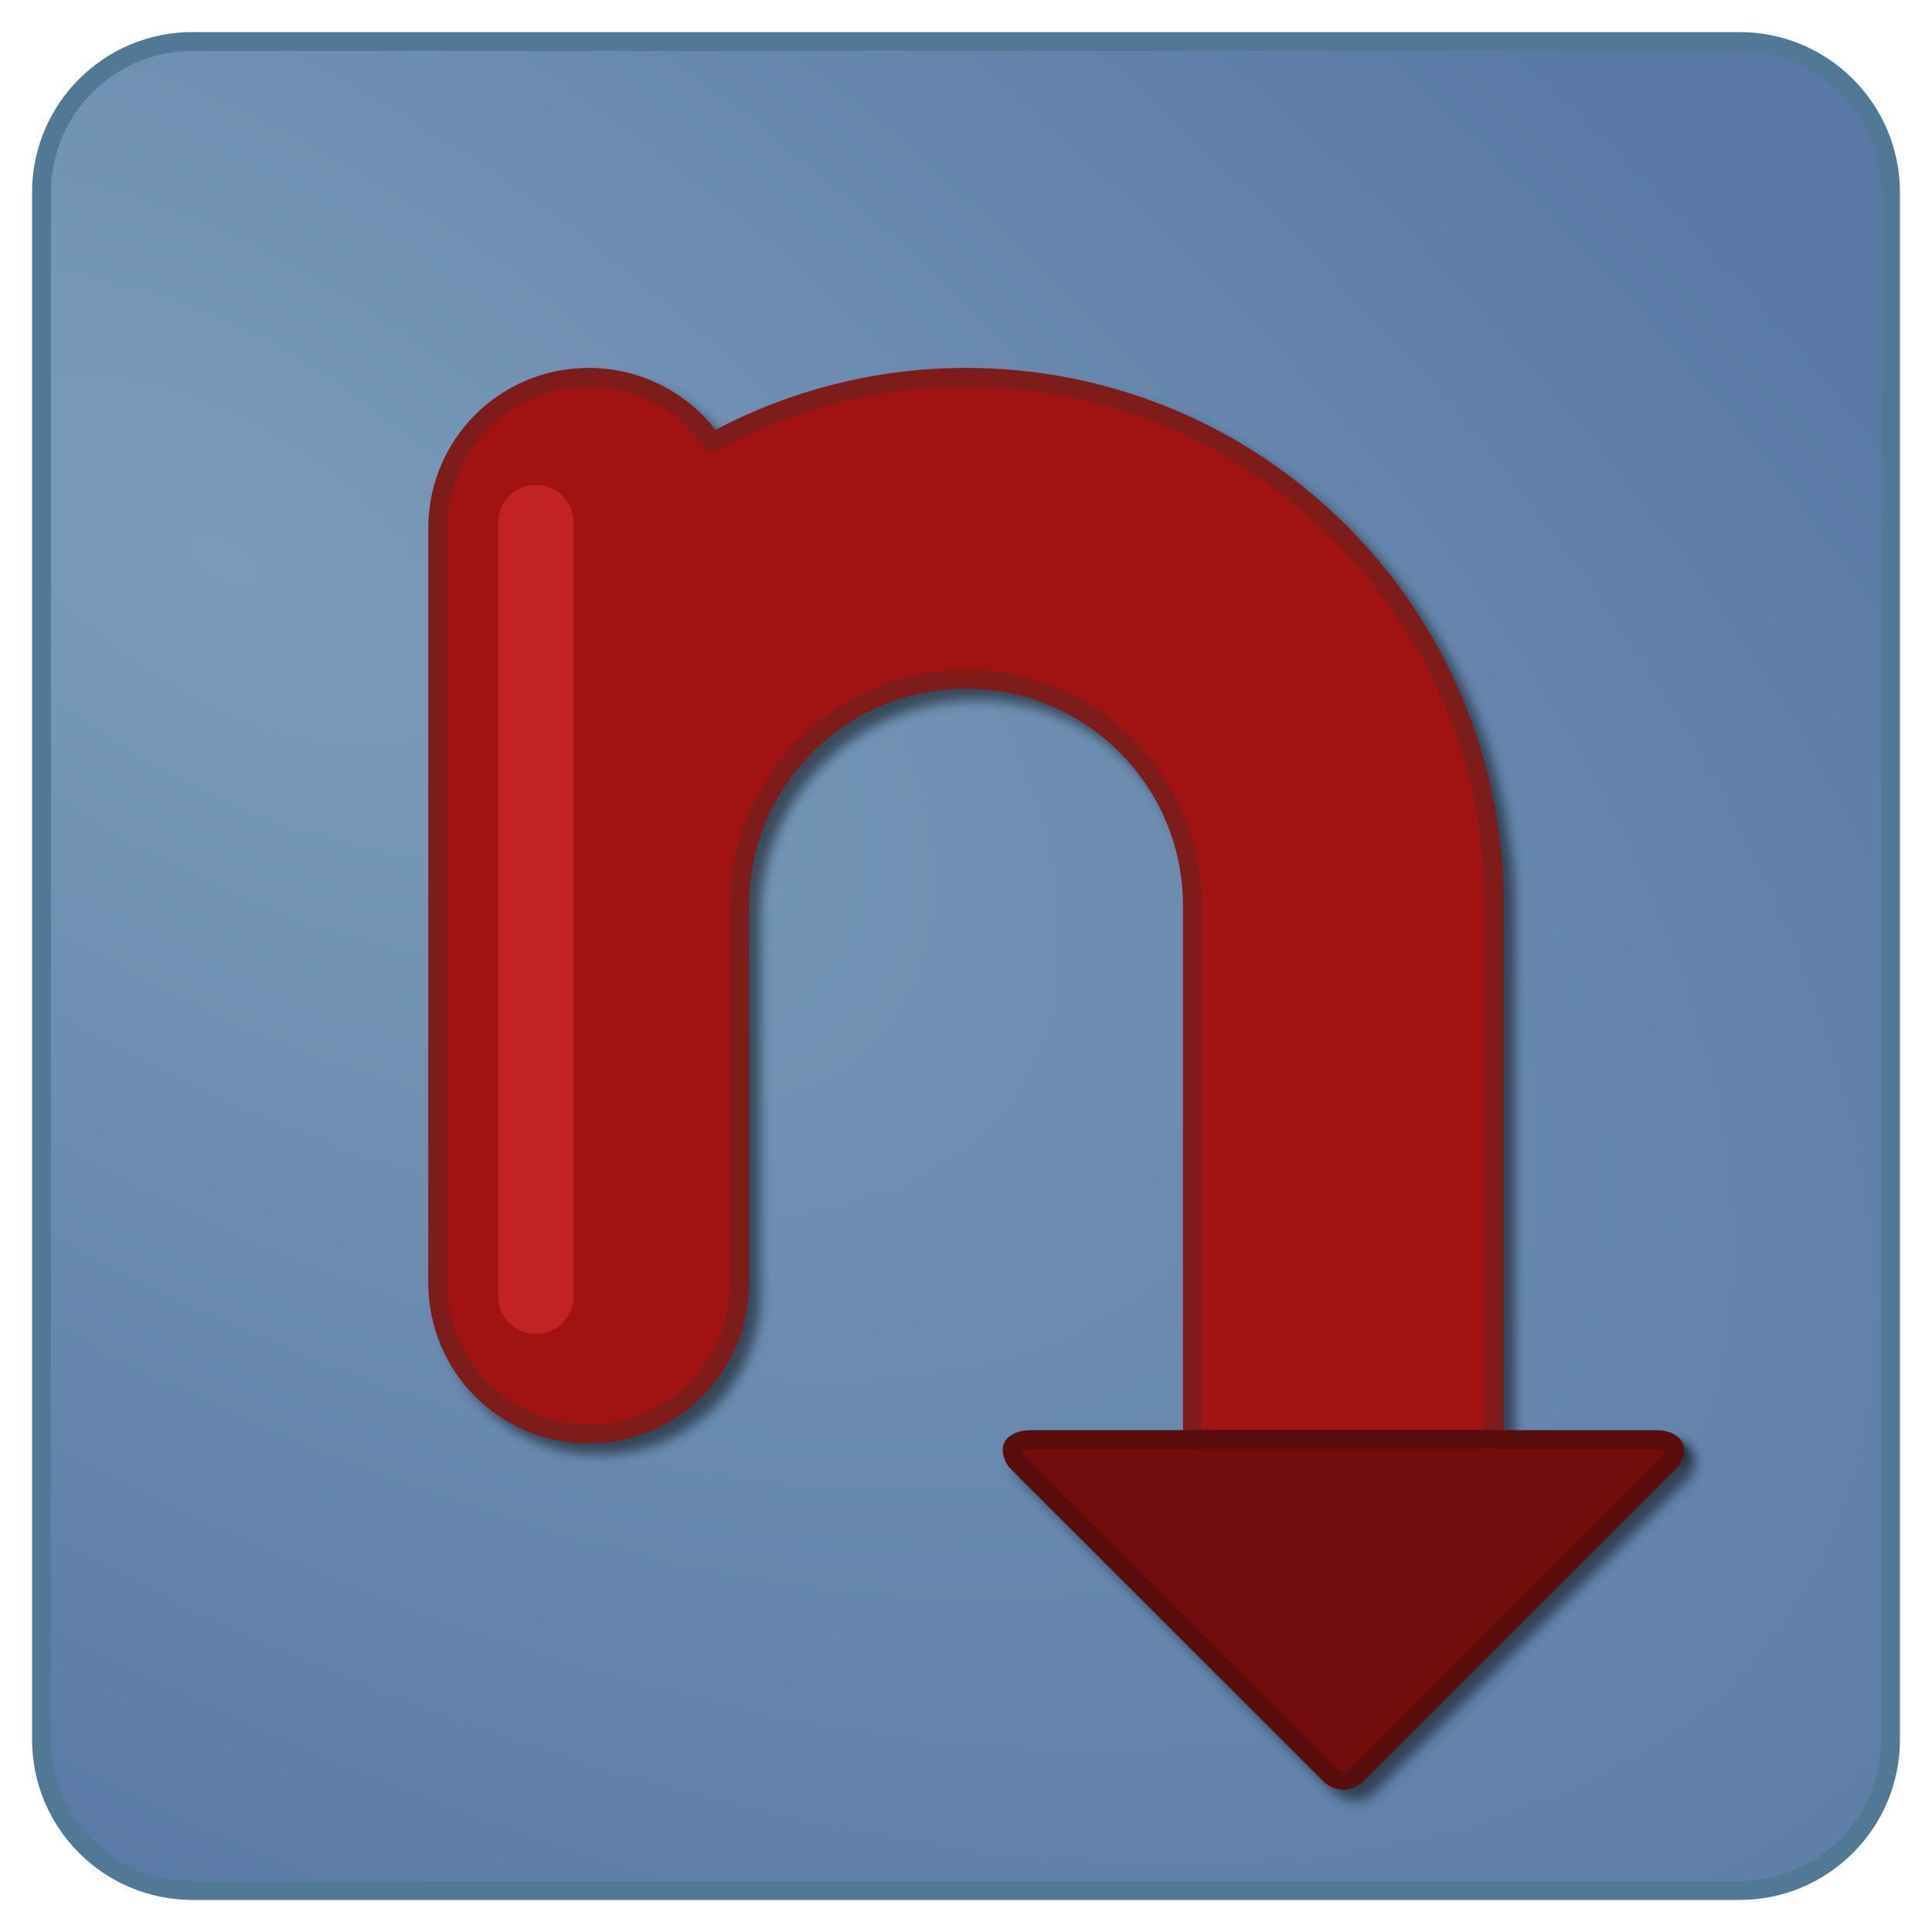
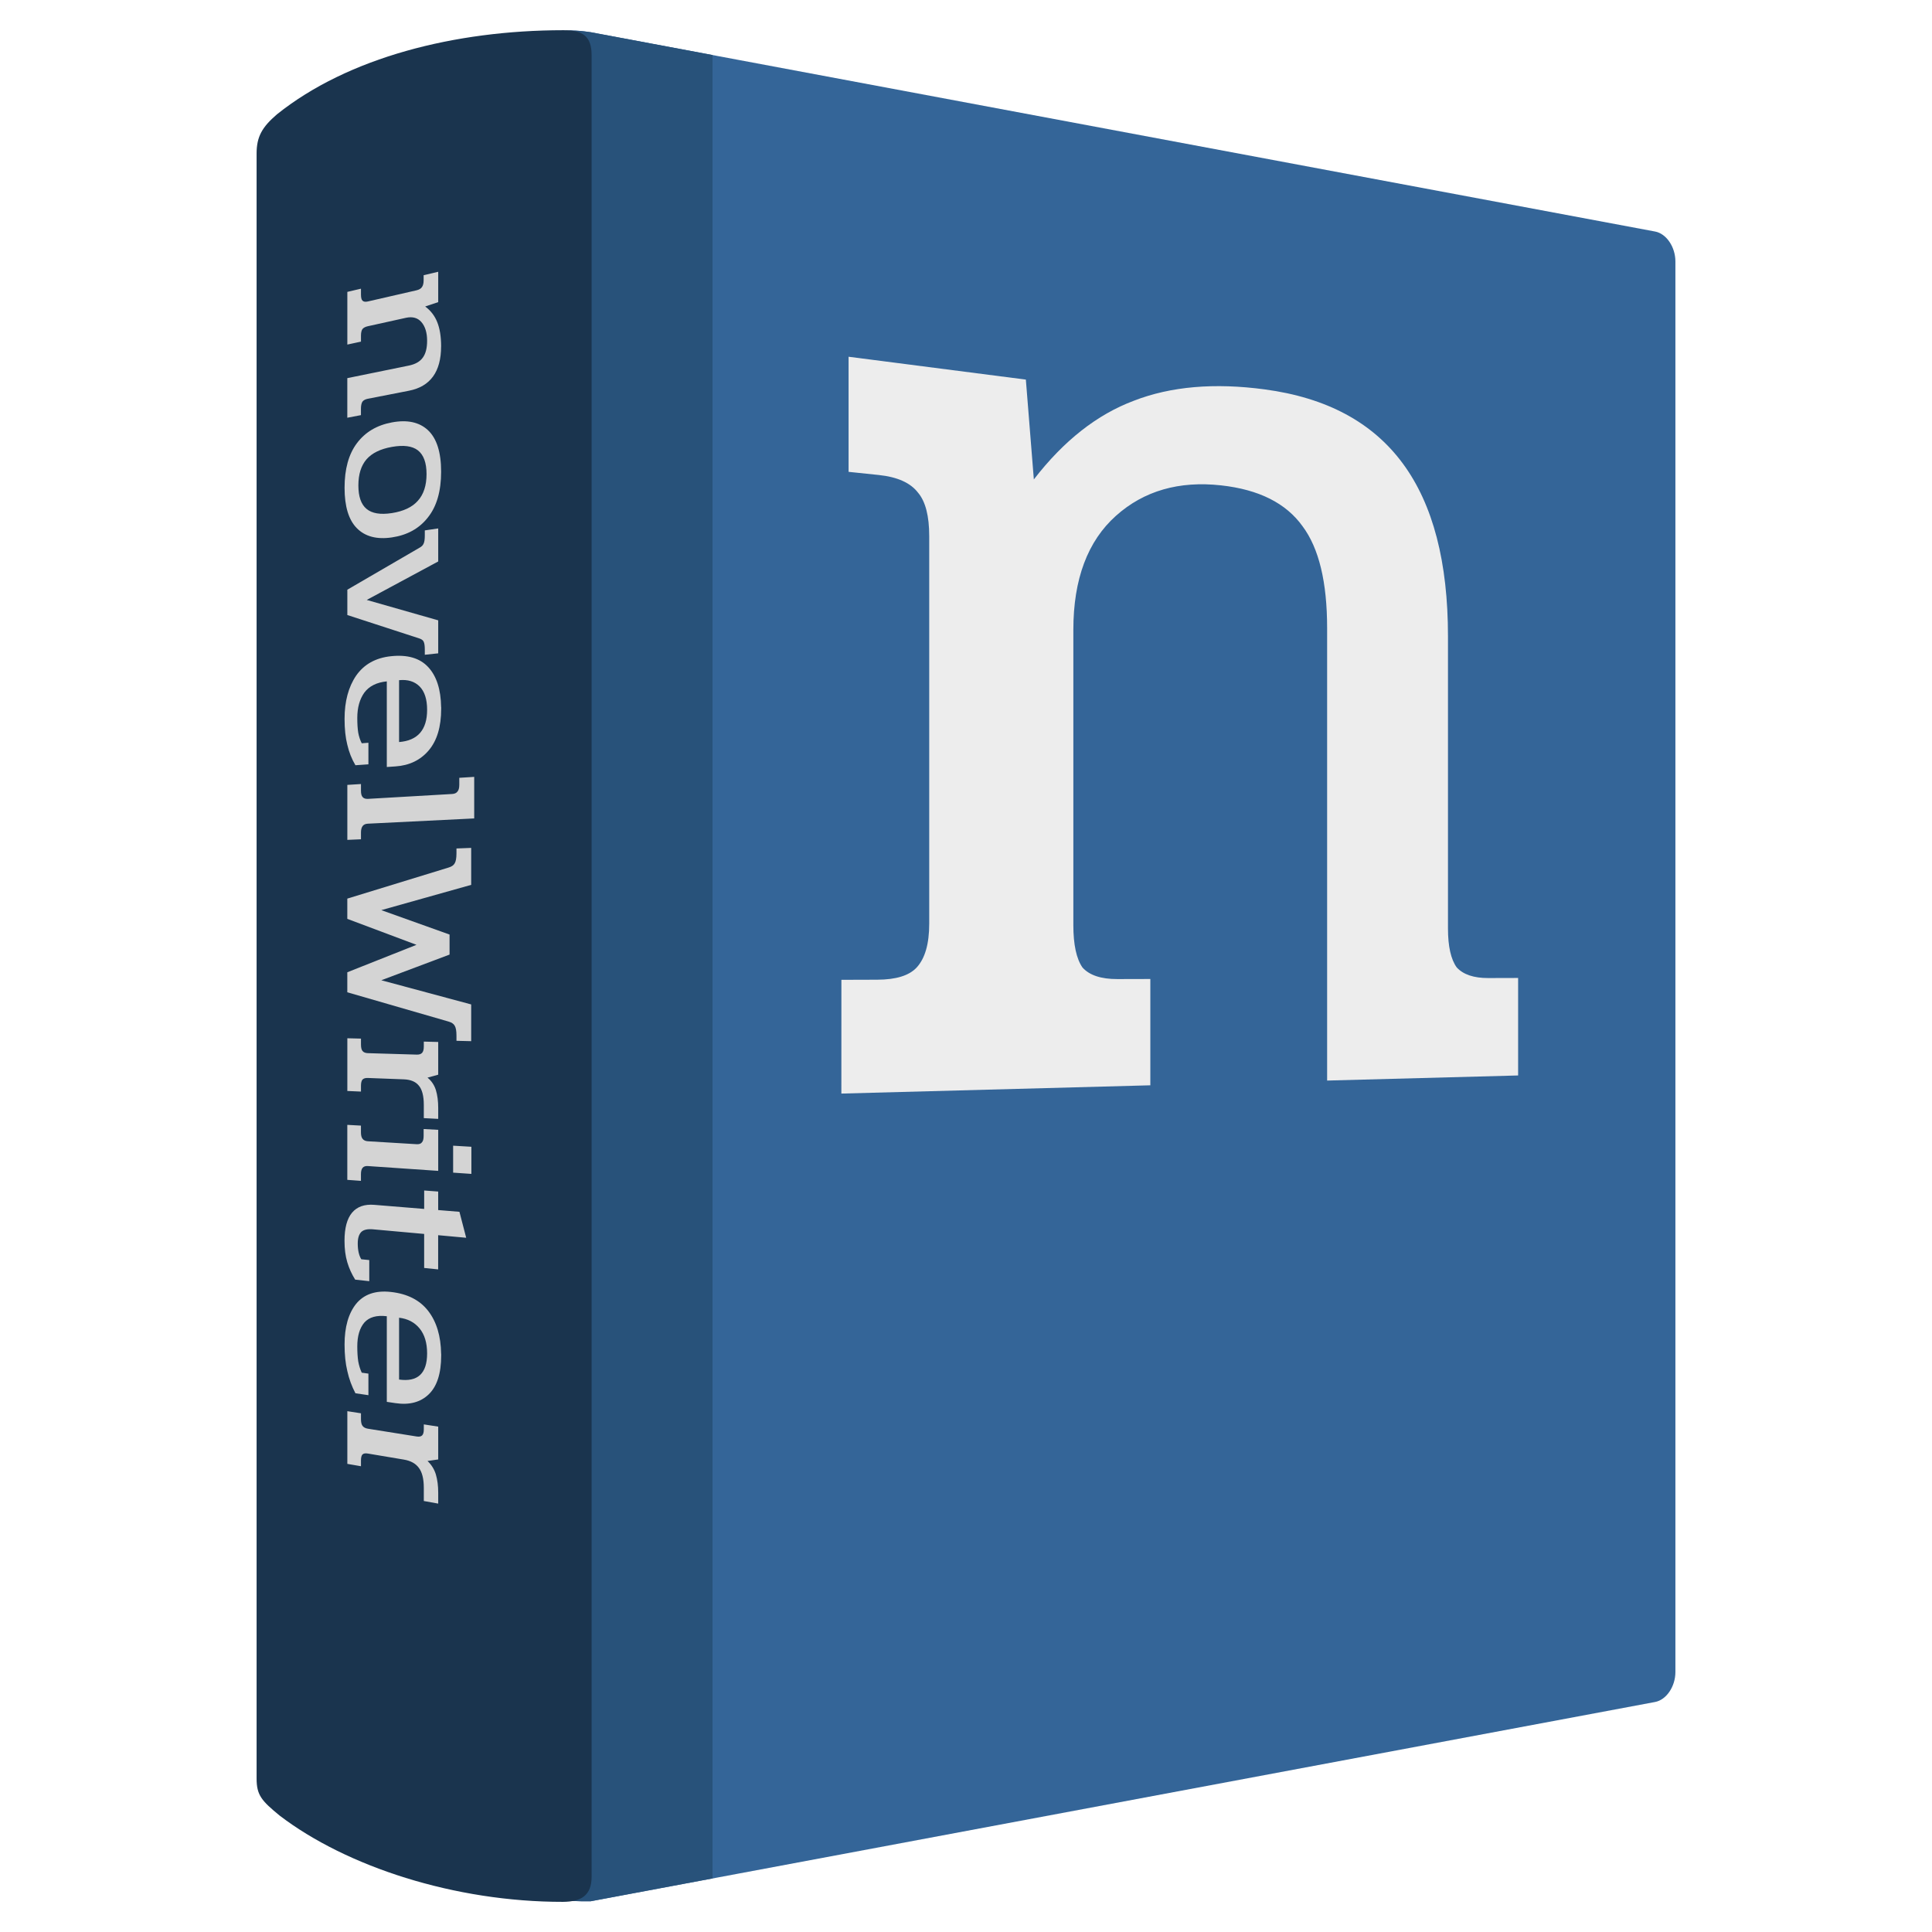
- <svg xmlns="http://www.w3.org/2000/svg" xmlns:xlink="http://www.w3.org/1999/xlink" id="svg8" version="1.1" viewBox="0 0 270.933 270.933" height="1024" width="1024">
-   <defs id="defs2">
-     <linearGradient id="linearGradient1470">
-       <stop style="stop-color:#7a9cb8;stop-opacity:1" offset="0" id="stop1466" />
-       <stop style="stop-color:#5978a6;stop-opacity:1" offset="1" id="stop1468" />
-     </linearGradient>
-     <rect x="60.484" y="205.8" width="130.578" height="65.786" id="rect852" />
-     <rect id="rect1474" height="28.631" width="177.701" y="18.02" x="13.464" />
-     <rect id="rect852-7" height="65.786" width="130.578" y="205.8" x="60.484" />
-     <rect id="rect1544" height="65.786" width="130.578" y="205.8" x="60.484" />
-     <rect x="60.484" y="205.8" width="130.578" height="65.786" id="rect1570" />
-     <rect x="13.464" y="18.02" width="177.701" height="28.631" id="rect1587" />
-     <filter style="color-interpolation-filters:sRGB;" id="filter1444">
-       <feFlood flood-opacity="0.498" flood-color="rgb(0,0,0)" result="flood" id="feFlood1434" />
-       <feComposite in="flood" in2="SourceGraphic" operator="in" result="composite1" id="feComposite1436" />
-       <feGaussianBlur in="composite1" stdDeviation="3" result="blur" id="feGaussianBlur1438" />
-       <feOffset dx="6" dy="6" result="offset" id="feOffset1440" />
-       <feComposite in="SourceGraphic" in2="offset" operator="over" result="composite2" id="feComposite1442" />
-     </filter>
-     <filter style="color-interpolation-filters:sRGB;" id="filter1456">
-       <feFlood flood-opacity="0.498" flood-color="rgb(0,0,0)" result="flood" id="feFlood1446" />
-       <feComposite in="flood" in2="SourceGraphic" operator="in" result="composite1" id="feComposite1448" />
-       <feGaussianBlur in="composite1" stdDeviation="3" result="blur" id="feGaussianBlur1450" />
-       <feOffset dx="6" dy="6" result="offset" id="feOffset1452" />
-       <feComposite in="SourceGraphic" in2="offset" operator="over" result="composite2" id="feComposite1454" />
-     </filter>
-     <radialGradient xlink:href="#linearGradient1470" id="radialGradient1474" cx="111.194" cy="67.111" fx="111.194" fy="67.111" r="130.969" gradientUnits="userSpaceOnUse" gradientTransform="matrix(2.258425,1.508946,-0.7448714,1.114842,-169.6027,-163.9382)" />
-   </defs>
-   <g style="display:inline" id="layer1">
-     <rect ry="21.167" rx="21.167" y="5.821" x="5.821" height="259.292" width="259.292" id="rect1467" style="display:inline;fill:url(#radialGradient1474);fill-opacity:1;stroke:#517995;stroke-width:2.646;stroke-linejoin:round;stroke-miterlimit:4;stroke-dasharray:none;stroke-opacity:1" />
-   </g>
-   <g id="layer2" style="display:inline">
-     <path id="rect1406" style="fill:#a11212;fill-opacity:1;stroke:#7e1b1b;stroke-width:10;stroke-linejoin:round;stroke-miterlimit:4;stroke-dasharray:none;stroke-opacity:1;filter:url(#filter1444)" d="m 312,200 c -44.32,0 -80,35.68 -80,80 v 199.998 a 280,280 0 0 0 0,0.002 280,280 0 0 0 0,0.019 v 199.982 c 0,44.32 35.68,80 80,80 44.32,0 80,-35.68 80,-80 v -200 a 120,120 0 0 1 120,-120 120,120 0 0 1 120,120 V 762.838 H 792 V 480.002 a 280,280 0 0 0 -280,-280 280,280 0 0 0 -0.811,0 280,280 0 0 0 -133.465,34.297 C 363.3,213.546 339.296,200 312,200 Z m 231.461,563.227 c -0.622,0.097 -1.217,0.223 -1.779,0.377 0.562,-0.154 1.158,-0.28 1.779,-0.377 z m -1.779,0.377 c -0.562,0.154 -1.091,0.335 -1.58,0.539 0.489,-0.204 1.018,-0.385 1.58,-0.539 z m 338.857,-0.377 c 0.622,0.097 1.217,0.223 1.779,0.377 -0.562,-0.154 -1.158,-0.28 -1.779,-0.377 z m 1.779,0.377 c 0.562,0.154 1.091,0.335 1.58,0.539 -0.489,-0.204 -1.018,-0.385 -1.58,-0.539 z" transform="scale(0.2645833)" />
-     <path id="path897" style="display:inline;fill:#730d0d;fill-opacity:1;stroke:#590d0d;stroke-width:10;stroke-linejoin:round;stroke-miterlimit:4;stroke-dasharray:none;stroke-opacity:1;filter:url(#filter1456)" d="m 632,762.838 v 0.164 h -85.584 c -5.493,0 -9.916,2.233 -9.916,5.006 0,0.523 0.159,1.027 0.451,1.5 h -0.445 c 0.309,2.036 1.241,3.998 2.816,5.572 l 165.6,165.494 c 3.921,3.918 10.234,3.918 14.154,0 L 884.678,775.08 c 1.576,-1.575 2.507,-3.536 2.816,-5.572 h -0.445 c 0.292,-0.473 0.451,-0.977 0.451,-1.5 0,-2.773 -4.423,-5.006 -9.916,-5.006 H 792 v -0.164 z" transform="scale(0.2645833)" />
-     <rect style="fill:#c32222;fill-opacity:1;stroke:none;stroke-width:2.646;stroke-linejoin:round;stroke-opacity:1" id="rect914" width="10.583" height="119.062" x="69.85" y="67.998" rx="5.292" ry="5.292" />
-   </g>
+ <svg xmlns="http://www.w3.org/2000/svg" width="256" height="256" version="1.1" viewBox="0 0 67.733 67.733">
+   <path d="m20.707 1.13 37.318 6.987c0.396 0.074 0.712 0.542 0.712 1.049v49.454c0 0.507-0.317 0.975-0.712 1.049l-37.318 6.987c-1.916 0.02-1.165-0.307-1.165-0.96v-63.606c0-0.653-0.457-1.202 1.165-0.96z" fill="#346598" />
+   <path d="m19.997 1.072c-0.757 0.025-0.455 0.487-0.455 1.017v63.606c0 0.653-0.752 0.98 1.164 0.96l4.275-0.801v-63.925l-4.275-0.801c-0.304-0.045-0.535-0.063-0.709-0.058z" fill="#28527a" />
+   <path d="m19.738 1.059c-3.786 0.003-7.535 0.953-10.028 2.949-0.526 0.451-0.714 0.789-0.714 1.374v56.972c0 0.584 0.177 0.78 0.813 1.302 2.343 1.785 6.126 3.024 9.929 3.02 0.635-0.005 1.003-0.223 1.003-0.878v-63.861c0-0.655-0.297-0.887-1.003-0.878z" fill="#1a344e" />
+   <path d="m16.625 27.236-0.523 0.033v0.243c0 0.112-0.021 0.191-0.063 0.238-0.037 0.052-0.1 0.081-0.187 0.086l-2.949 0.171c-0.087 5e-3 -0.15-0.016-0.189-0.062-0.039-0.041-0.059-0.115-0.059-0.223v-0.235l-0.478 0.03v1.928l0.478-0.021v-0.235c0-0.103 0.02-0.179 0.059-0.23 0.039-0.051 0.1-0.078 0.183-0.082l3.728-0.184zm-0.099 12.968-0.64-0.038v0.945l0.64 0.044zm-0.007-10.478-0.516 0.02v0.175c0 0.162-0.021 0.277-0.062 0.346-0.037 0.068-0.11 0.118-0.221 0.15l-3.544 1.087v0.71l2.425 0.91-2.425 0.962v0.702l3.544 1.025c0.11 0.03 0.184 0.079 0.221 0.147 0.042 0.068 0.062 0.182 0.062 0.344v0.185l0.516 0.013v-1.288l-3.151-0.848 2.393-0.9v-0.702l-2.393-0.856 3.151-0.886zm-0.175 13.668-0.237-0.91-0.745-0.061v-0.649l-0.491-0.037v0.646l-1.748-0.143c-0.344-0.028-0.604 0.064-0.781 0.275-0.176 0.211-0.264 0.539-0.264 0.985 0 0.285 0.032 0.535 0.097 0.751 0.064 0.217 0.157 0.42 0.277 0.611l0.494 0.054v-0.74l-0.28-0.028c-0.082-0.133-0.124-0.318-0.124-0.555 0-0.184 0.041-0.317 0.124-0.402 0.082-0.079 0.219-0.11 0.411-0.093l1.793 0.162v1.193l0.491 0.05v-1.199zm-0.879-31.249c0-0.344-0.046-0.629-0.137-0.853-0.087-0.22-0.227-0.402-0.422-0.547l0.457-0.152v-1.065l-0.511 0.12v0.174c0 0.11-0.02 0.192-0.061 0.246-0.036 0.052-0.1 0.089-0.19 0.11l-1.705 0.391c-0.087 0.02-0.15 0.01-0.189-0.03-0.035-0.035-0.052-0.107-0.052-0.215v-0.203l-0.478 0.112v1.847l0.478-0.103v-0.211c0-0.103 0.018-0.179 0.052-0.23 0.039-0.046 0.102-0.08 0.189-0.099l1.335-0.295c0.233-0.051 0.415-3.82e-4 0.546 0.153 0.131 0.154 0.197 0.371 0.197 0.653 0 0.26-0.052 0.459-0.156 0.596-0.099 0.136-0.261 0.227-0.486 0.273l-2.156 0.44v1.388l0.478-0.091v-0.227c0-0.108 0.018-0.19 0.052-0.245 0.039-0.051 0.102-0.085 0.189-0.102l1.443-0.282c0.748-0.146 1.126-0.665 1.126-1.553zm0 4.391c0-0.683-0.155-1.169-0.464-1.457-0.303-0.281-0.725-0.371-1.263-0.27-0.528 0.098-0.936 0.342-1.226 0.73-0.289 0.386-0.432 0.906-0.432 1.562 0 0.656 0.144 1.128 0.432 1.418 0.29 0.292 0.698 0.4 1.226 0.322 0.538-0.079 0.96-0.312 1.263-0.7 0.309-0.385 0.464-0.92 0.464-1.603zm0 8.255c-0.009-0.62-0.16-1.087-0.451-1.402-0.294-0.318-0.731-0.445-1.309-0.383-0.537 0.057-0.942 0.284-1.219 0.68-0.271 0.399-0.406 0.904-0.406 1.516 0 0.355 0.032 0.658 0.097 0.911 0.06 0.259 0.155 0.498 0.284 0.715l0.455-0.032v-0.756l-0.234 0.018c-0.056-0.109-0.097-0.233-0.123-0.371-0.022-0.139-0.033-0.31-0.033-0.515 0-0.362 0.082-0.658 0.247-0.89 0.17-0.227 0.432-0.359 0.788-0.394v3.002l0.305-0.021c0.486-0.033 0.874-0.22 1.164-0.561 0.291-0.343 0.437-0.829 0.437-1.457 0-0.02 2.95e-4 -0.04 0-0.06zm0 22.671c-0.009-0.622-0.16-1.122-0.451-1.5-0.294-0.382-0.731-0.604-1.309-0.668-0.537-0.06-0.942 0.079-1.219 0.415-0.271 0.34-0.406 0.815-0.406 1.428 0 0.355 0.032 0.665 0.097 0.932 0.06 0.272 0.155 0.531 0.284 0.777l0.455 0.067v-0.756l-0.234-0.033c-0.056-0.121-0.097-0.254-0.123-0.398-0.022-0.143-0.033-0.318-0.033-0.523 0-0.362 0.082-0.64 0.247-0.836 0.17-0.191 0.432-0.265 0.788-0.222v3.002l0.305 0.045c0.486 0.072 0.874-0.03 1.164-0.308 0.291-0.28 0.437-0.734 0.437-1.362 0-0.02 2.95e-4 -0.04 0-0.06zm-0.102-28.936-0.47 0.069v0.174c0 0.138-0.014 0.234-0.041 0.287-0.023 0.058-0.07 0.107-0.142 0.145l-2.533 1.473v0.888l2.533 0.824c0.072 0.025 0.12 0.061 0.142 0.109 0.027 0.052 0.041 0.145 0.041 0.277v0.183l0.47-0.05v-1.157l-2.506-0.715 2.506-1.349zm0 18.004-0.505-0.013v0.174c0 0.105-0.02 0.179-0.061 0.222-0.041 0.043-0.104 0.063-0.189 0.06l-1.712-0.051c-0.087-0.003-0.15-0.029-0.189-0.079-0.035-0.044-0.052-0.12-0.052-0.228v-0.203l-0.478-0.012v1.848l0.478 0.021v-0.202c0-0.103 0.018-0.175 0.052-0.217 0.039-0.042 0.102-0.061 0.189-0.058l1.262 0.048c0.237 0.009 0.412 0.081 0.524 0.218 0.117 0.137 0.176 0.363 0.176 0.678v0.464l0.505 0.026v-0.383c0-0.239-0.027-0.448-0.082-0.628-0.055-0.174-0.152-0.319-0.293-0.435l0.375-0.103zm0 3.08-0.511-0.028v0.24c0 0.11-0.02 0.186-0.061 0.228-0.036 0.048-0.097 0.069-0.183 0.064l-1.706-0.103c-0.087-0.005-0.15-0.033-0.189-0.084-0.039-0.046-0.059-0.122-0.059-0.23v-0.235l-0.478-0.026v1.928l0.478 0.035v-0.235c0-0.103 0.02-0.177 0.059-0.223 0.039-0.046 0.1-0.066 0.183-0.061l2.467 0.169zm0 10.405-0.505-0.078v0.174c0 0.105-0.02 0.176-0.061 0.214-0.041 0.038-0.104 0.05-0.189 0.036l-1.712-0.273c-0.087-0.014-0.15-0.048-0.189-0.103-0.035-0.049-0.052-0.127-0.052-0.235v-0.202l-0.478-0.074v1.847l0.478 0.083v-0.202c0-0.103 0.018-0.173 0.052-0.21 0.039-0.037 0.102-0.048 0.189-0.033l1.262 0.212c0.237 0.04 0.412 0.135 0.524 0.287 0.117 0.152 0.176 0.386 0.176 0.701v0.464l0.505 0.091v-0.383c0-0.239-0.027-0.451-0.082-0.638-0.055-0.181-0.152-0.339-0.293-0.473l0.375-0.054zm-0.389-25.129c0 0.702-0.33 1.078-0.983 1.129v-2.169c0.303-0.03 0.543 0.043 0.719 0.219 0.176 0.177 0.264 0.451 0.264 0.821zm0 22.564c0 0.702-0.33 1.007-0.983 0.915v-2.168c0.303 0.036 0.543 0.161 0.719 0.376 0.176 0.215 0.264 0.507 0.264 0.878zm-0.02-30.828c0 0.398-0.102 0.71-0.305 0.935-0.198 0.224-0.502 0.367-0.911 0.431-0.401 0.062-0.696 0.013-0.888-0.147-0.191-0.159-0.286-0.433-0.286-0.822 0-0.389 0.095-0.694 0.286-0.917 0.192-0.218 0.487-0.363 0.888-0.434 0.409-0.073 0.713-0.033 0.911 0.119 0.203 0.158 0.305 0.436 0.305 0.834z" fill="#d4d4d4" />
+   <path d="m29.498 34.351 1.255-0.004c0.662-0.002 1.122-0.145 1.384-0.428 0.293-0.318 0.44-0.829 0.44-1.534v-13.591c0-0.705-0.13-1.212-0.391-1.52-0.262-0.345-0.721-0.553-1.383-0.622l-1.053-0.11v-4.035l6.215 0.801 0.28 3.5c1.049-1.36 2.22-2.277 3.507-2.759 1.296-0.504 2.829-0.633 4.583-0.398 4.348 0.581 6.429 3.46 6.429 8.66v10.243c0 0.626 0.103 1.081 0.307 1.363 0.23 0.25 0.598 0.373 1.103 0.372l1.049-0.003v3.418l-6.696 0.179v-15.862c0-1.612-0.286-2.801-0.861-3.571-0.579-0.808-1.527-1.287-2.857-1.434-1.47-0.162-2.702 0.189-3.683 1.065-0.994 0.887-1.496 2.223-1.496 4v10.352c0 0.683 0.107 1.179 0.32 1.486 0.243 0.272 0.651 0.407 1.221 0.406l1.158-0.003v3.727l-10.832 0.29z" fill="#ededed" />
</svg>
